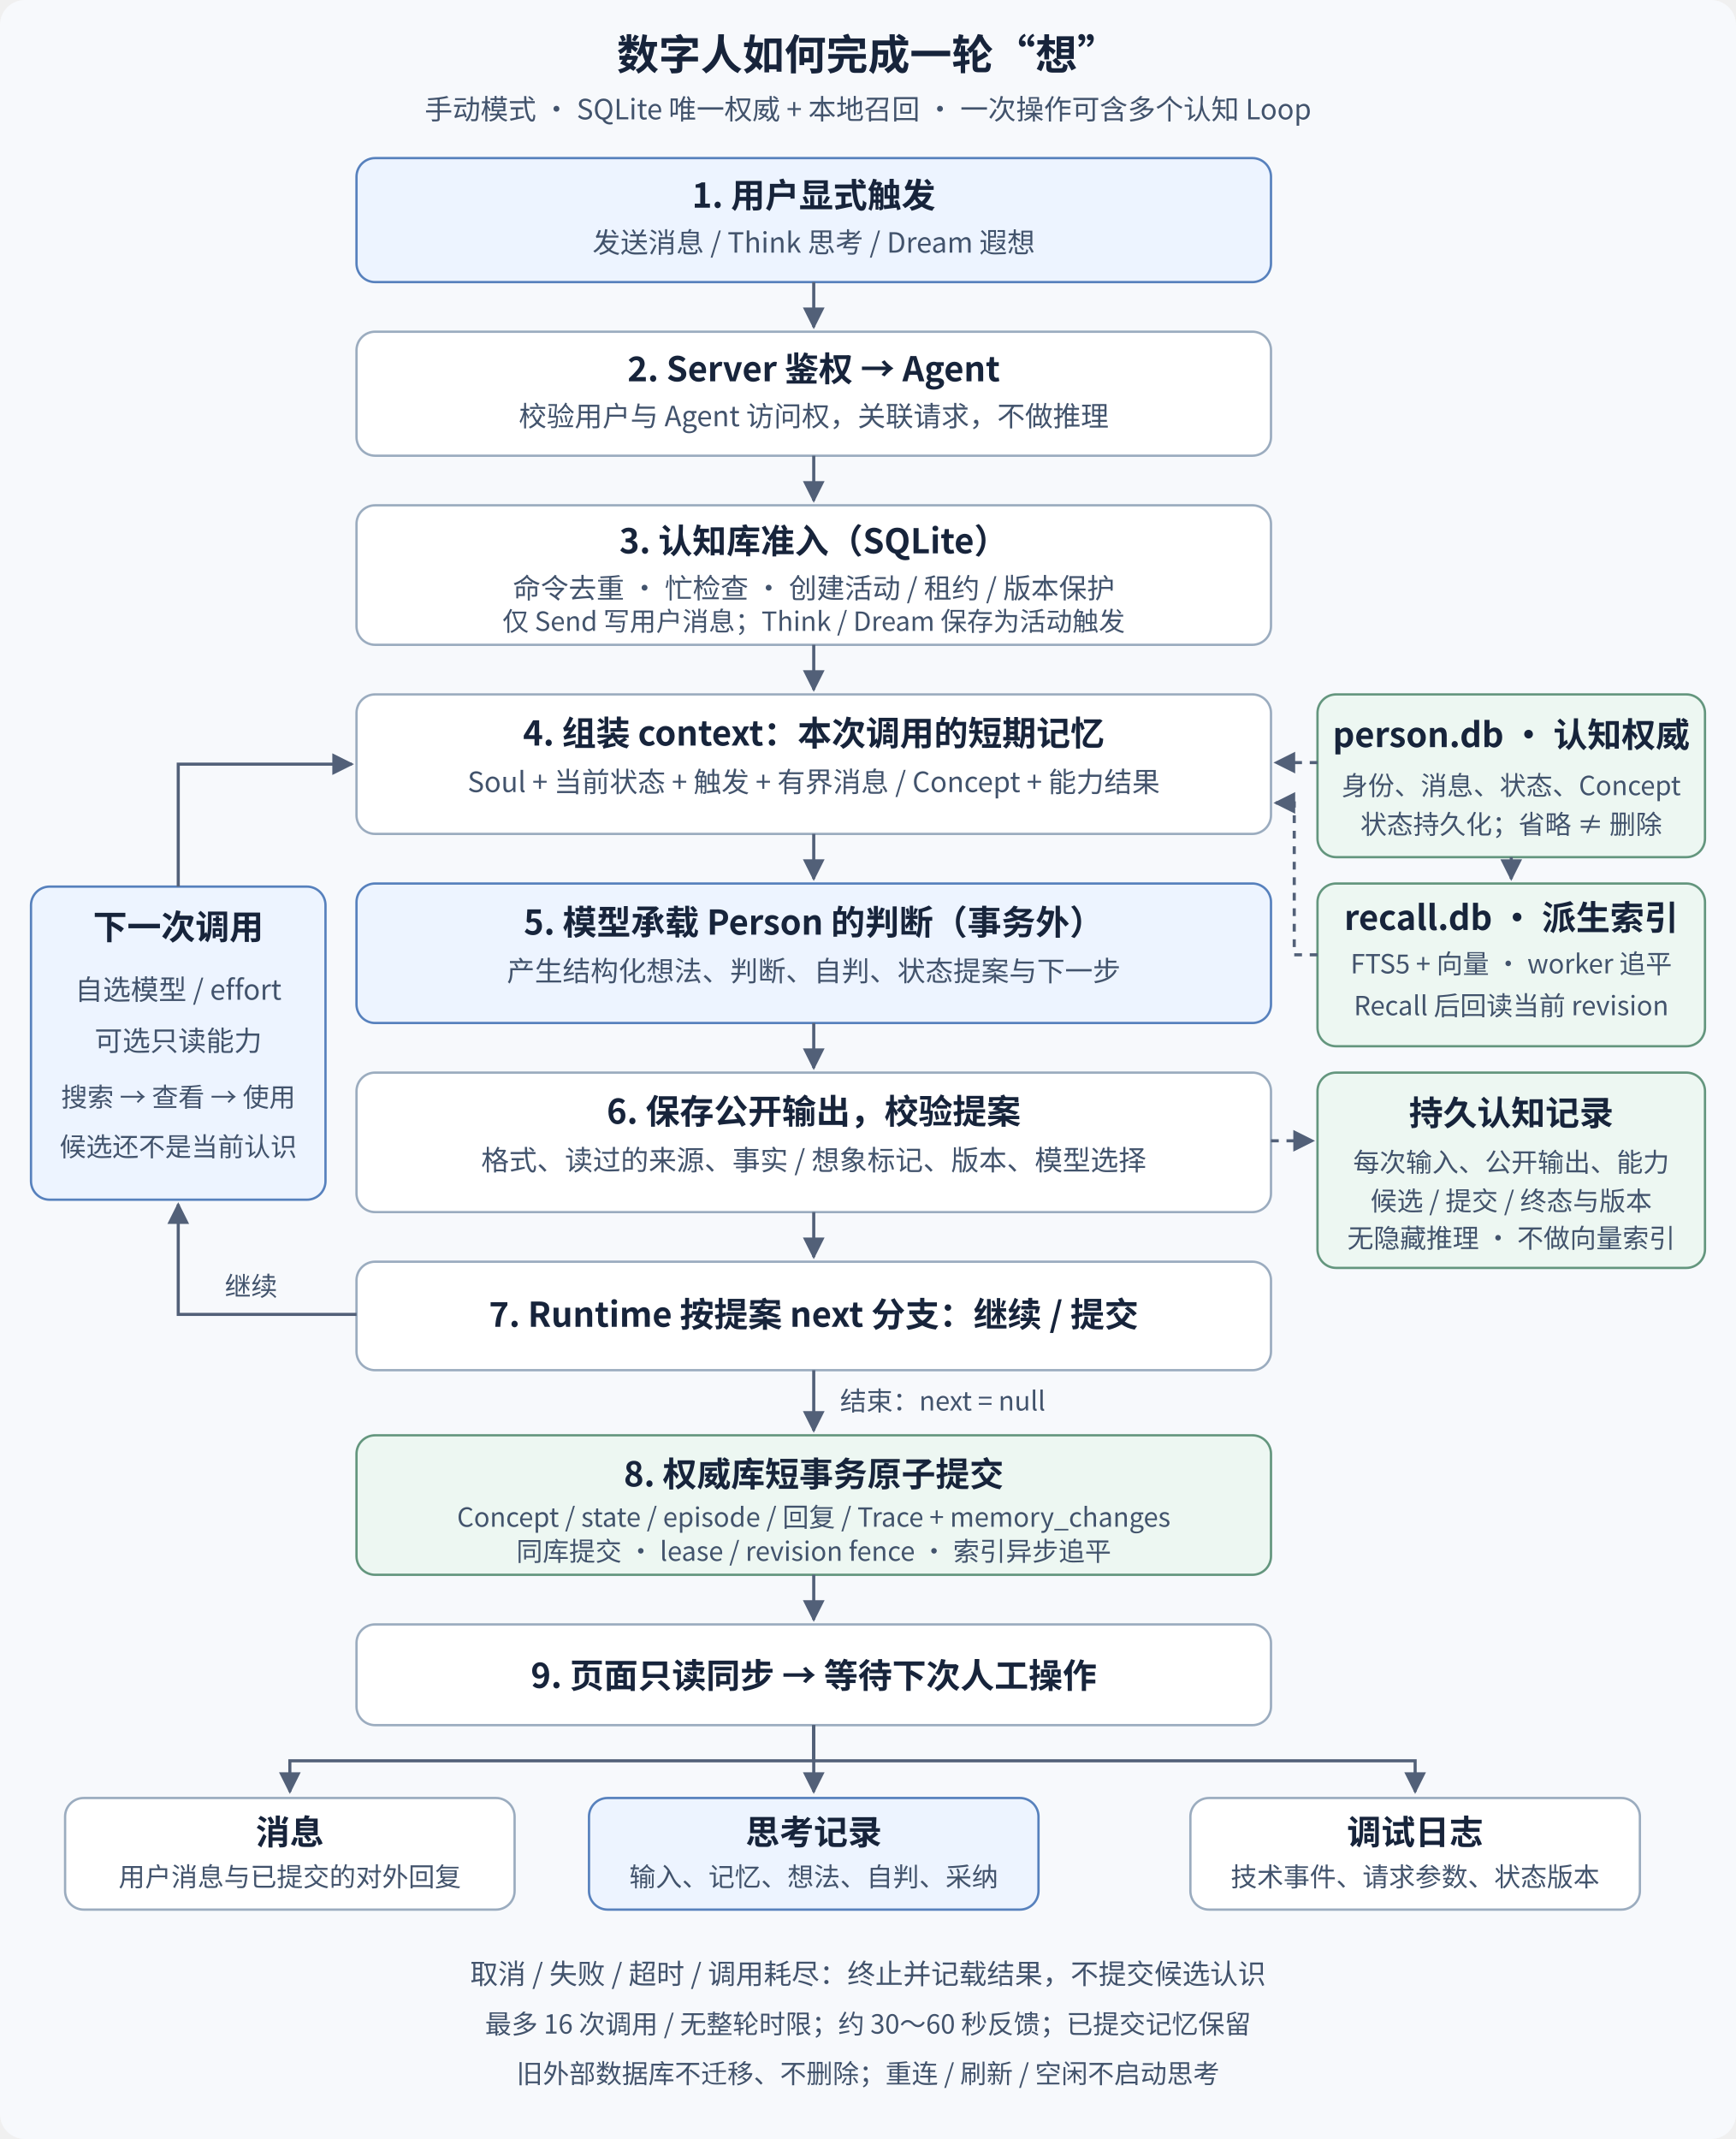
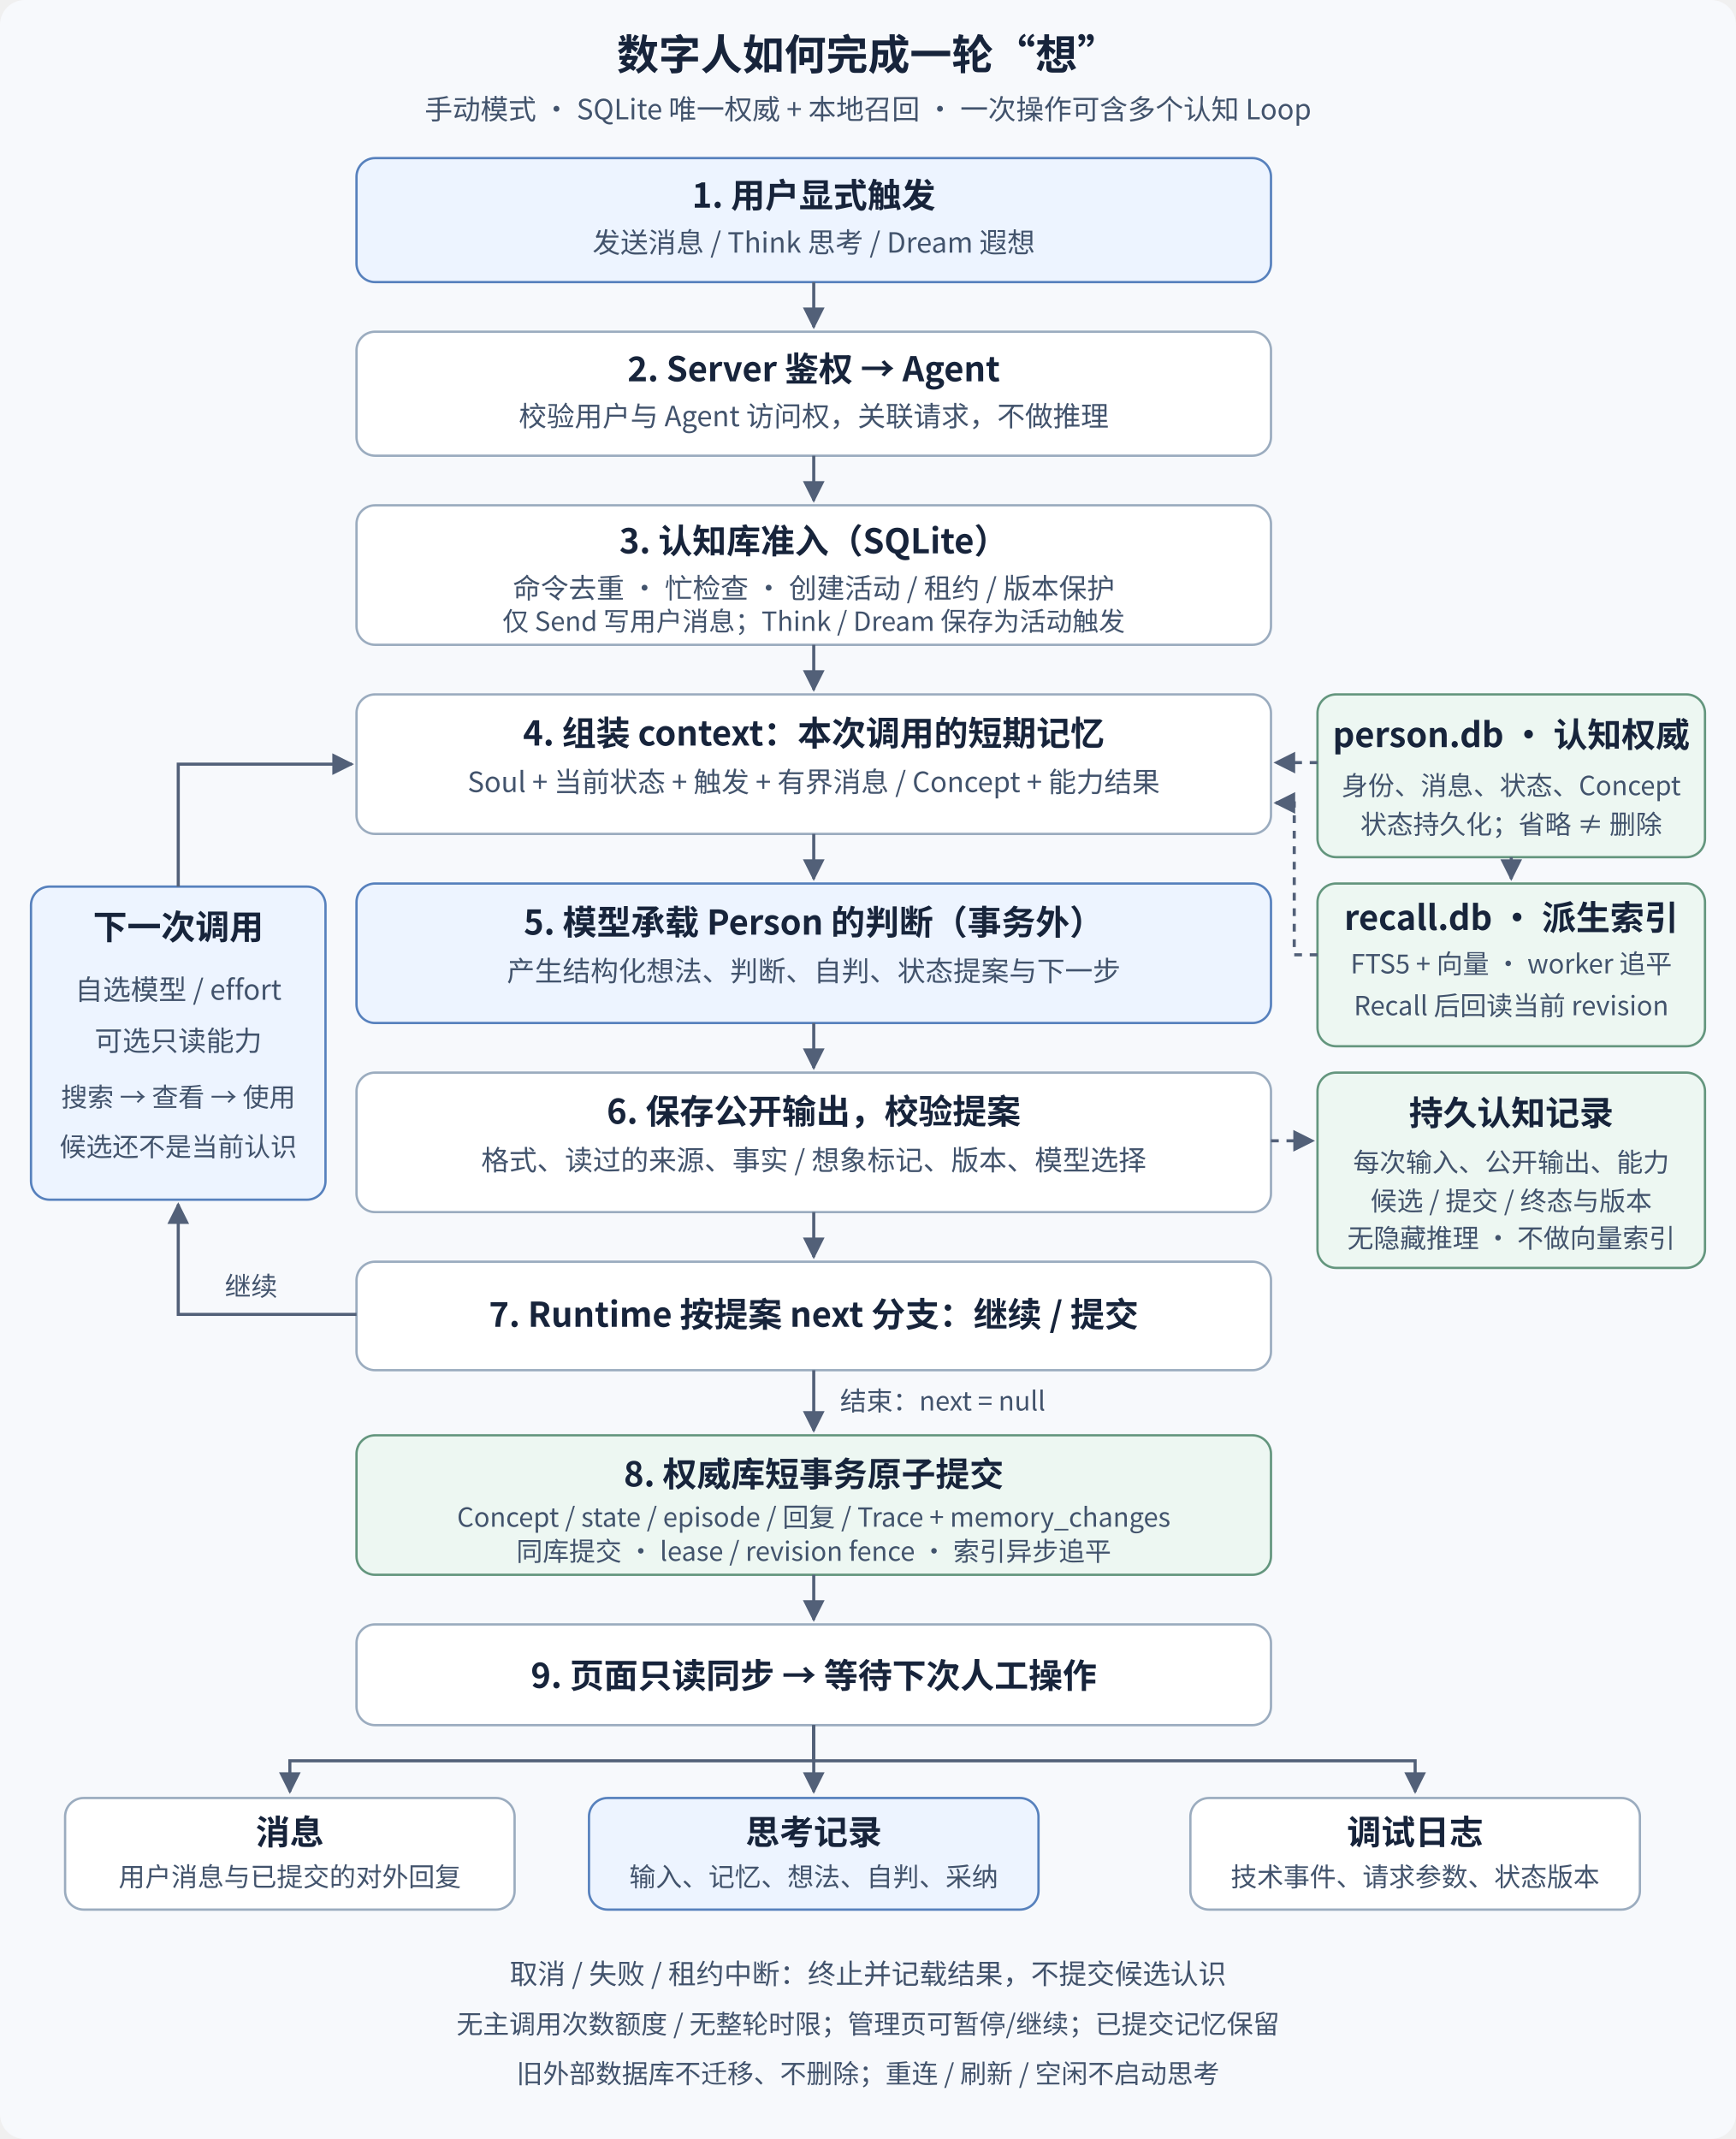
<svg xmlns="http://www.w3.org/2000/svg" width="1120" height="1380" viewBox="0 0 1120 1380" role="img" aria-labelledby="title desc">
  <defs>
    <marker id="arrow" viewBox="0 0 10 10" refX="9" refY="5" markerWidth="7" markerHeight="7" orient="auto-start-reverse">
      <path d="M0 0 L10 5 L0 10Z" fill="#526078" />
    </marker>
    <style>
      text { font-family: system-ui, -apple-system, 'Noto Sans CJK SC', sans-serif; fill: #17243b; }
      .title { font-size: 27px; font-weight: 700; }
      .label { font-size: 22px; font-weight: 650; }
      .detail { font-size: 18px; fill: #42536c; }
      .small { font-size: 17px; fill: #42536c; }
      .box { fill: #fff; stroke: #9bacbf; stroke-width: 1.5; rx: 12; }
      .accent { fill: #edf4ff; stroke: #5781bd; stroke-width: 1.5; rx: 12; }
      .storage { fill: #edf7f2; stroke: #64967e; stroke-width: 1.5; rx: 12; }
      .line { fill: none; stroke: #526078; stroke-width: 2; marker-end: url(#arrow); }
      .dashed { stroke-dasharray: 5 5; }
    </style>
  </defs>
  <rect width="1120" height="1380" rx="16" fill="#f7f9fc" />
  <text class="title" x="560" y="45" text-anchor="middle">数字人如何完成一轮“想”</text>
  <text class="detail" x="560" y="77" text-anchor="middle">手动模式 · SQLite 唯一权威 + 本地召回 · 一次操作可含多个认知 Loop</text>
  <rect class="accent" x="230" y="102" width="590" height="80" />
  <text class="label" x="525" y="134" text-anchor="middle">1. 用户显式触发</text>
  <text class="detail" x="525" y="163" text-anchor="middle">发送消息 / Think 思考 / Dream 遐想</text>
  <path class="line" d="M525 182V211" />
  <rect class="box" x="230" y="214" width="590" height="80" />
  <text class="label" x="525" y="246" text-anchor="middle">2. Server 鉴权 → Agent</text>
  <text class="detail" x="525" y="275" text-anchor="middle">校验用户与 Agent 访问权，关联请求，不做推理</text>
  <path class="line" d="M525 294V323" />
  <rect class="box" x="230" y="326" width="590" height="90" />
  <text class="label" x="525" y="357" text-anchor="middle">3. 认知库准入（SQLite）</text>
  <text class="detail" x="525" y="386" text-anchor="middle">命令去重 · 忙检查 · 创建活动 / 租约 / 版本保护</text>
  <text class="small" x="525" y="407" text-anchor="middle">仅 Send 写用户消息；Think / Dream 保存为活动触发</text>
  <path class="line" d="M525 416V445" />
  <rect class="box" x="230" y="448" width="590" height="90" />
  <text class="label" x="525" y="481" text-anchor="middle">4. 组装 context：本次调用的短期记忆</text>
  <text class="detail" x="525" y="511" text-anchor="middle">Soul + 当前状态 + 触发 + 有界消息 / Concept + 能力结果</text>
  <path class="line" d="M525 538V567" />
  <rect class="accent" x="230" y="570" width="590" height="90" />
  <text class="label" x="525" y="603" text-anchor="middle">5. 模型承载 Person 的判断（事务外）</text>
  <text class="detail" x="525" y="633" text-anchor="middle">产生结构化想法、判断、自判、状态提案与下一步</text>
  <path class="line" d="M525 660V689" />
  <rect class="box" x="230" y="692" width="590" height="90" />
  <text class="label" x="525" y="725" text-anchor="middle">6. 保存公开输出，校验提案</text>
  <text class="detail" x="525" y="755" text-anchor="middle">格式、读过的来源、事实 / 想象标记、版本、模型选择</text>
  <path class="line" d="M525 782V811" />
  <rect class="box" x="230" y="814" width="590" height="70" />
  <text class="label" x="525" y="856" text-anchor="middle">7. Runtime 按提案 next 分支：继续 / 提交</text>
  <path class="line" d="M230 848H115V777" />
  <text class="small" x="145" y="836">继续</text>
  <rect class="accent" x="20" y="572" width="190" height="202" />
  <text class="label" x="115" y="606" text-anchor="middle">下一次调用</text>
  <text class="detail" x="115" y="645" text-anchor="middle">自选模型 / effort</text>
  <text class="detail" x="115" y="678" text-anchor="middle">可选只读能力</text>
  <text class="small" x="115" y="714" text-anchor="middle">搜索 → 查看 → 使用</text>
  <text class="small" x="115" y="746" text-anchor="middle">候选还不是当前认识</text>
  <path class="line" d="M115 572V493H227" />
  <path class="line" d="M525 884V923" />
  <text class="small" x="542" y="910">结束：next = null</text>
  <rect class="storage" x="850" y="448" width="250" height="105" />
  <text class="label" x="975" y="482" text-anchor="middle">person.db · 认知权威</text>
  <text class="small" x="975" y="513" text-anchor="middle">身份、消息、状态、Concept</text>
  <text class="small" x="975" y="538" text-anchor="middle">状态持久化；省略 ≠ 删除</text>
  <path class="line dashed" d="M850 492H823" />
  <rect class="storage" x="850" y="570" width="250" height="105" />
  <text class="label" x="975" y="600" text-anchor="middle">recall.db · 派生索引</text>
  <text class="small" x="975" y="628" text-anchor="middle">FTS5 + 向量 · worker 追平</text>
  <text class="small" x="975" y="655" text-anchor="middle">Recall 后回读当前 revision</text>
  <path class="line dashed" d="M975 553V567" />
  <path class="line dashed" d="M850 616H835V518H823" />
  <rect class="storage" x="850" y="692" width="250" height="126" />
  <text class="label" x="975" y="726" text-anchor="middle">持久认知记录</text>
  <text class="small" x="975" y="756" text-anchor="middle">每次输入、公开输出、能力</text>
  <text class="small" x="975" y="781" text-anchor="middle">候选 / 提交 / 终态与版本</text>
  <text class="small" x="975" y="805" text-anchor="middle">无隐藏推理 · 不做向量索引</text>
  <path class="line dashed" d="M820 736H847" />
  <rect class="storage" x="230" y="926" width="590" height="90" />
  <text class="label" x="525" y="959" text-anchor="middle">8. 权威库短事务原子提交</text>
  <text class="small" x="525" y="985" text-anchor="middle">Concept / state / episode / 回复 / Trace + memory_changes</text>
  <text class="small" x="525" y="1007" text-anchor="middle">同库提交 · lease / revision fence · 索引异步追平</text>
  <path class="line" d="M525 1016V1045" />
  <rect class="box" x="230" y="1048" width="590" height="65" />
  <text class="label" x="525" y="1089" text-anchor="middle">9. 页面只读同步 → 等待下次人工操作</text>
  <path class="line" d="M525 1113V1136H187V1156" />
  <path class="line" d="M525 1113V1156" />
  <path class="line" d="M525 1113V1136H913V1156" />
  <rect class="box" x="42" y="1160" width="290" height="72" />
  <text class="label" x="187" y="1190" text-anchor="middle">消息</text>
  <text class="small" x="187" y="1217" text-anchor="middle">用户消息与已提交的对外回复</text>
  <rect class="accent" x="380" y="1160" width="290" height="72" />
  <text class="label" x="525" y="1190" text-anchor="middle">思考记录</text>
  <text class="small" x="525" y="1217" text-anchor="middle">输入、记忆、想法、自判、采纳</text>
  <rect class="box" x="768" y="1160" width="290" height="72" />
  <text class="label" x="913" y="1190" text-anchor="middle">调试日志</text>
  <text class="small" x="913" y="1217" text-anchor="middle">技术事件、请求参数、状态版本</text>
-   <text class="detail" x="560" y="1280" text-anchor="middle">取消 / 失败 / 超时 / 调用耗尽：终止并记载结果，不提交候选认识</text>
-   <text class="small" x="560" y="1312" text-anchor="middle">最多 16 次调用 / 无整轮时限；约 30～60 秒反馈；已提交记忆保留</text>
+   <text class="detail" x="560" y="1280" text-anchor="middle">取消 / 失败 / 租约中断：终止并记载结果，不提交候选认识</text>
+   <text class="small" x="560" y="1312" text-anchor="middle">无主调用次数额度 / 无整轮时限；管理页可暂停/继续；已提交记忆保留</text>
  <text class="small" x="560" y="1344" text-anchor="middle">旧外部数据库不迁移、不删除；重连 / 刷新 / 空闲不启动思考</text>
</svg>
